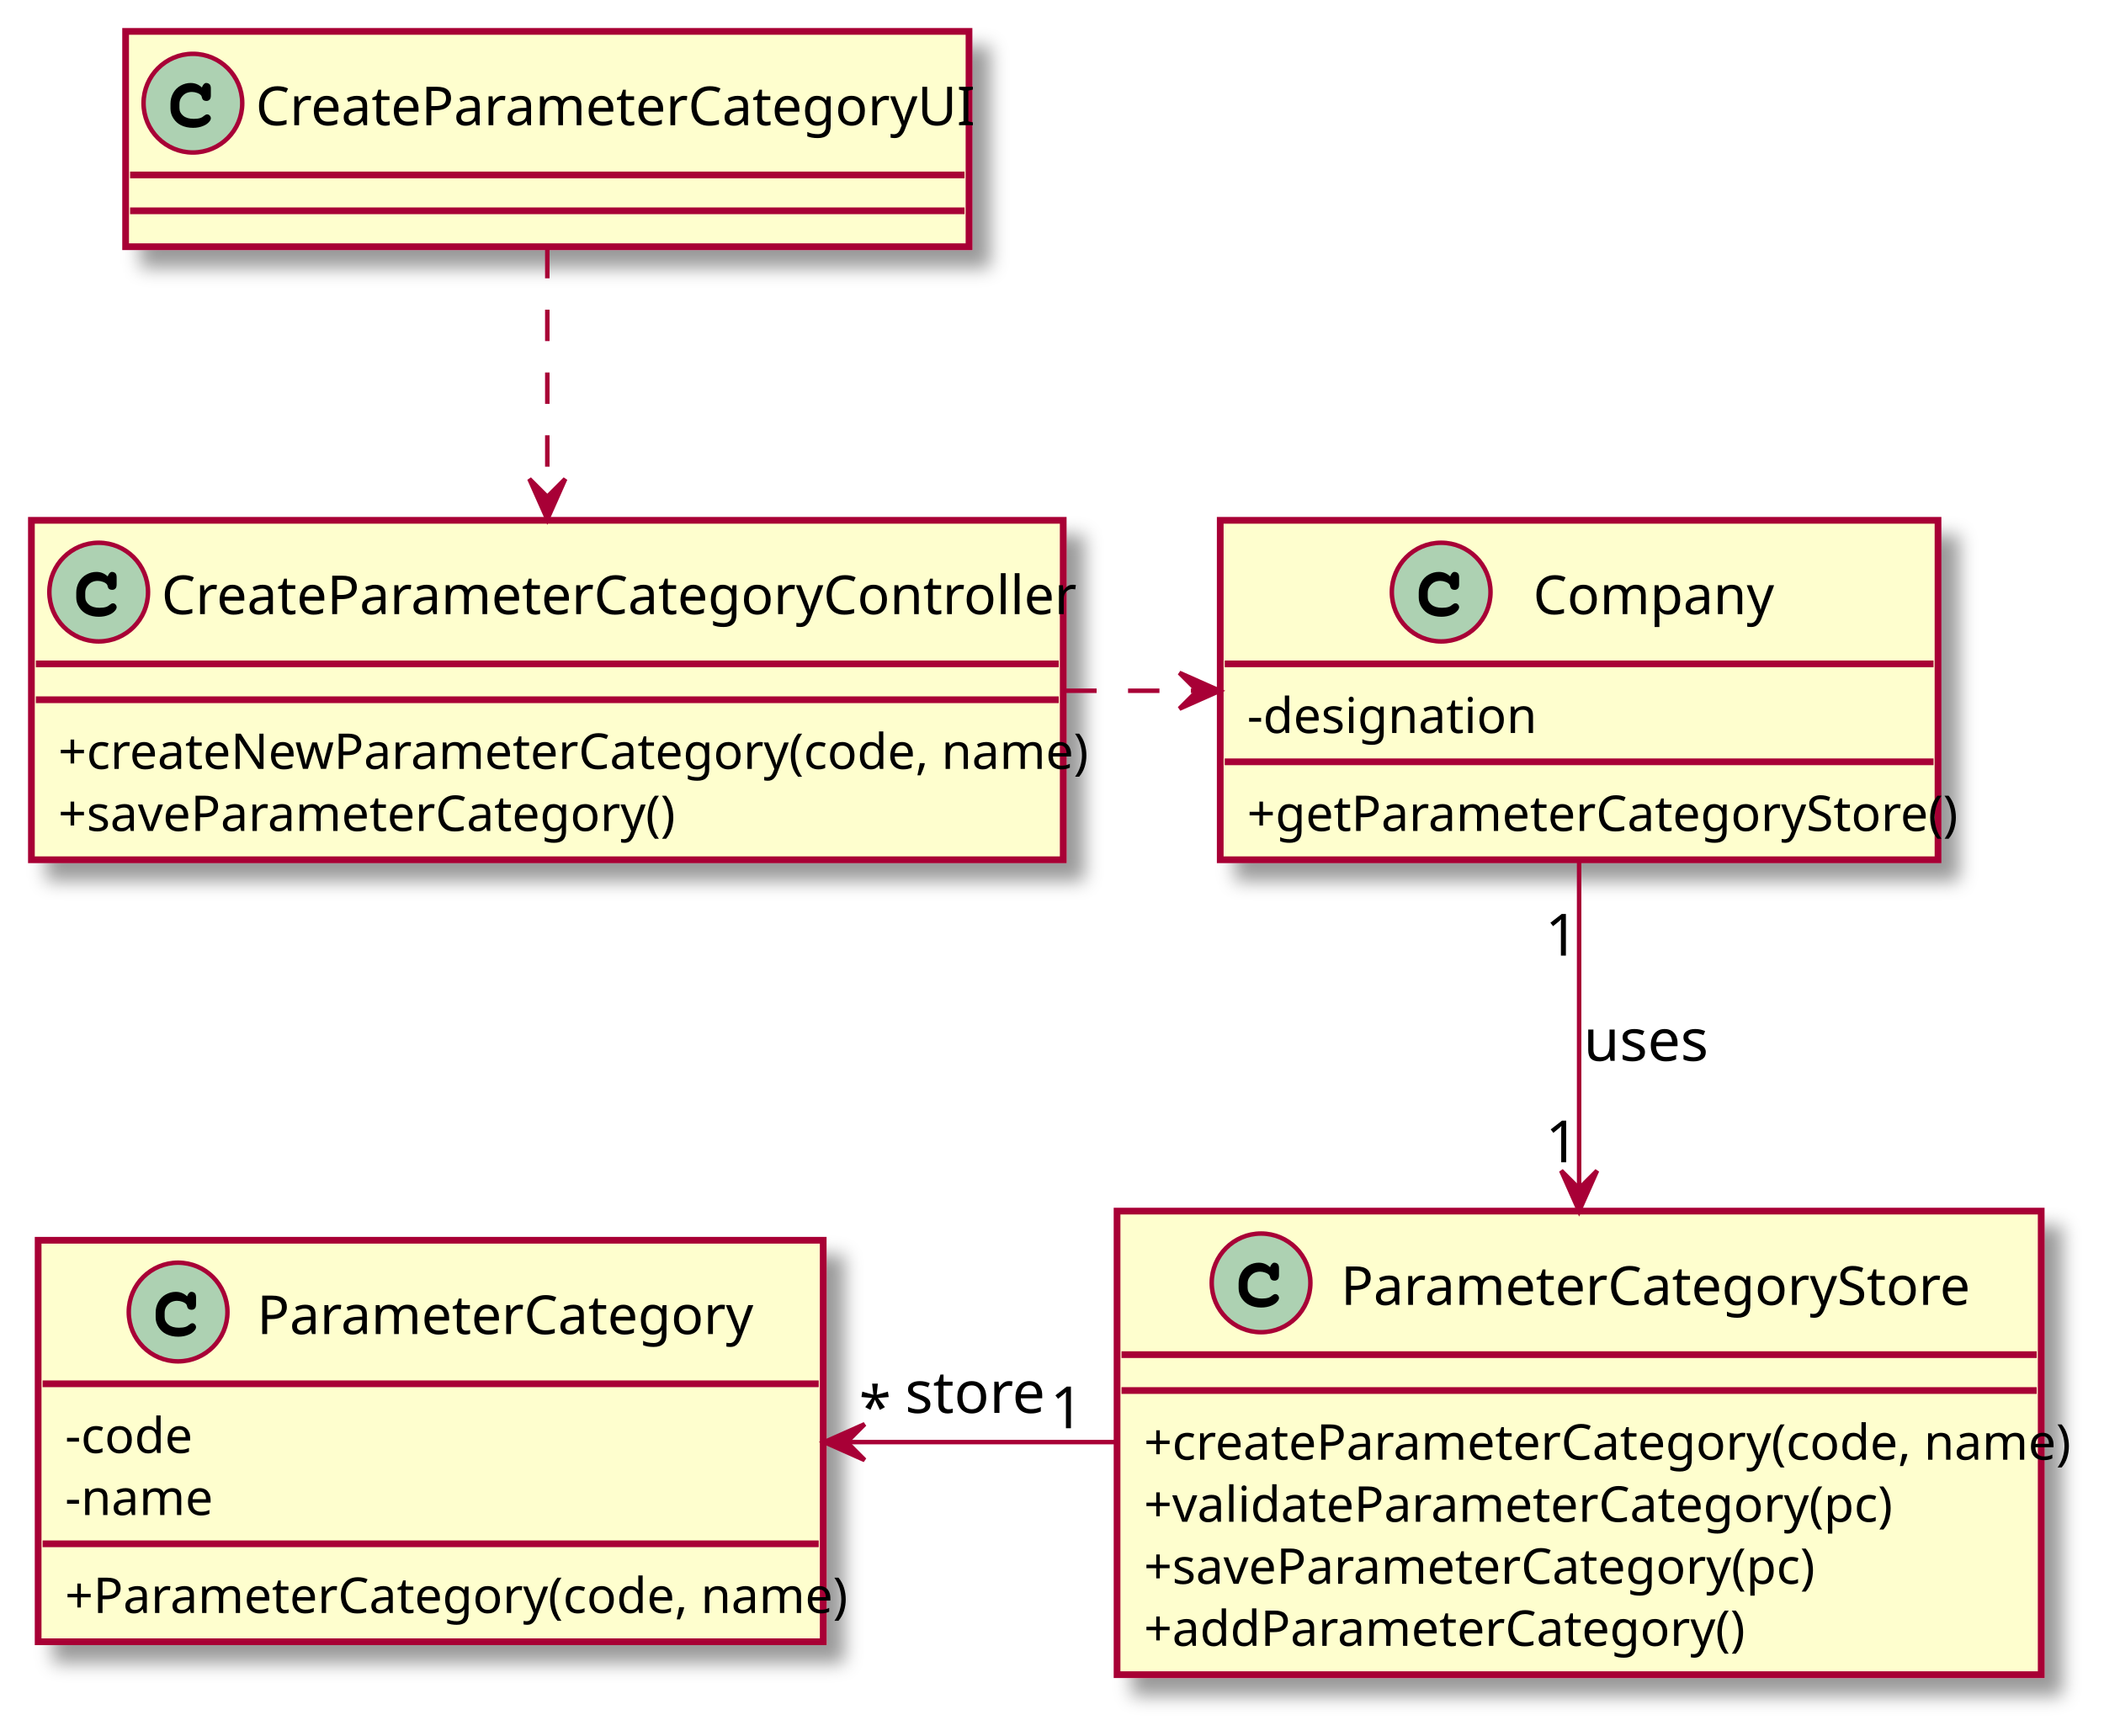
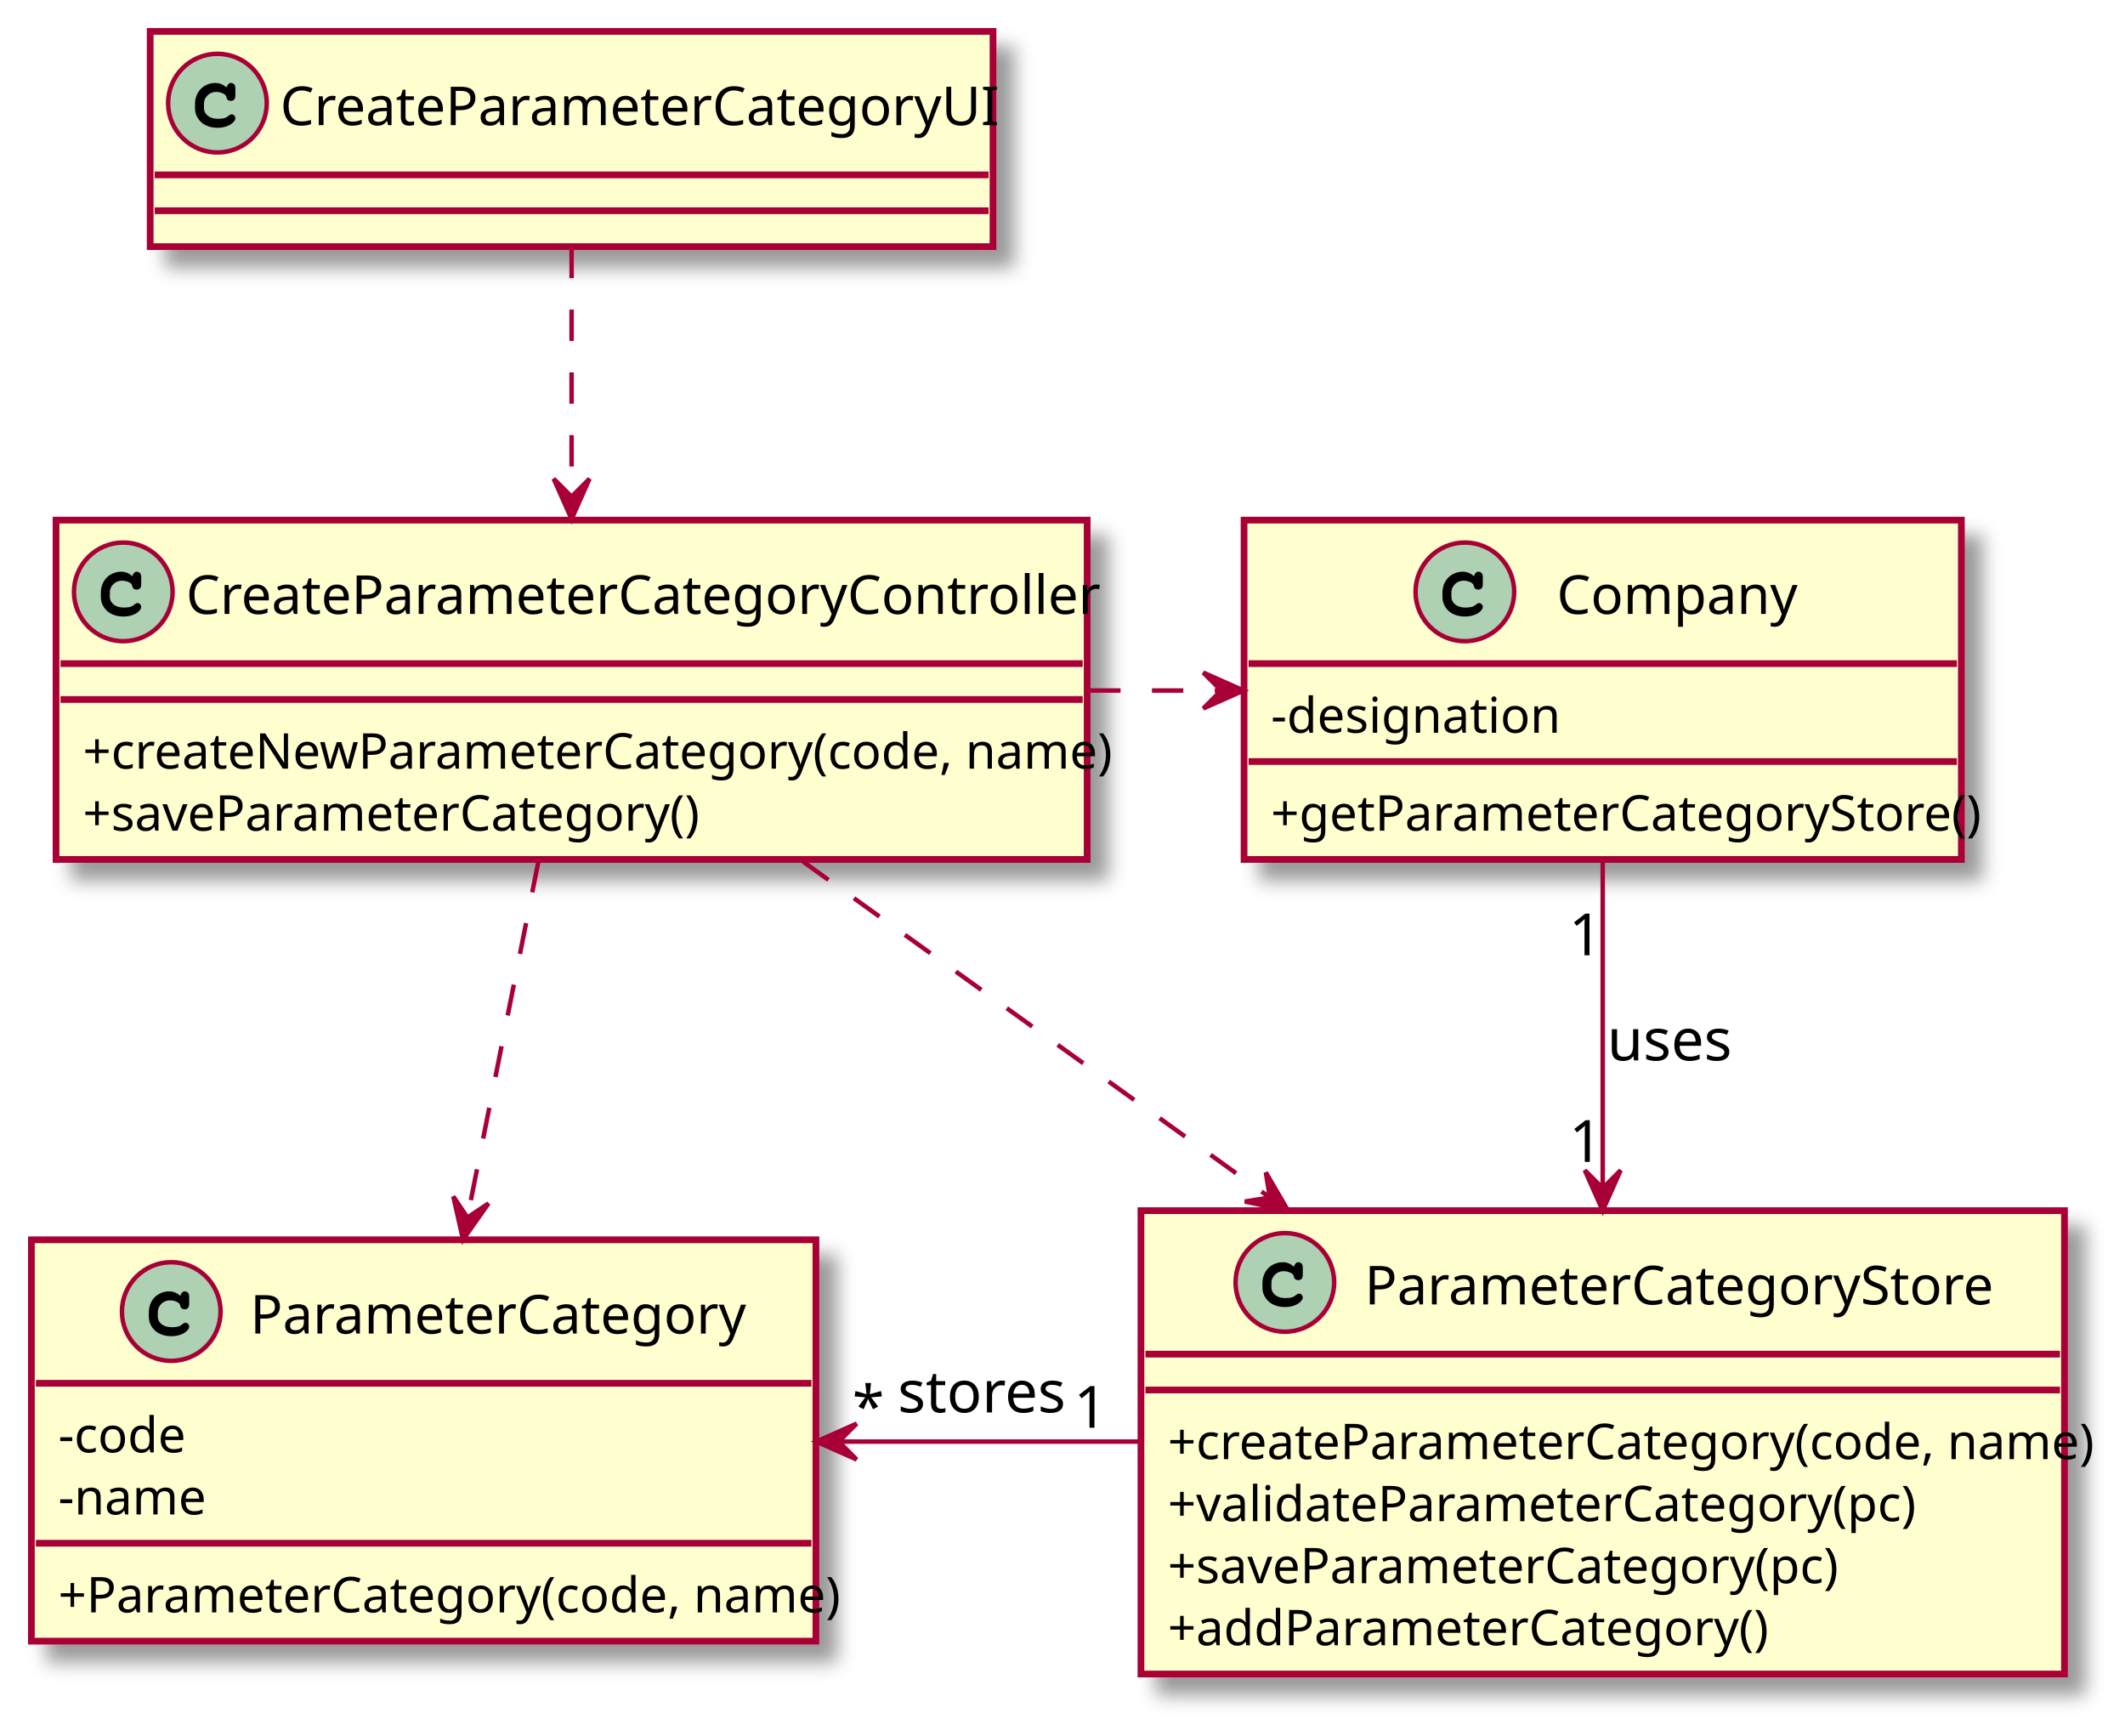
- <svg xmlns="http://www.w3.org/2000/svg" contentScriptType="application/ecmascript" contentStyleType="text/css" height="387px" preserveAspectRatio="none" style="width:469px;height:387px;" version="1.1" viewBox="0 0 469 387" width="469px" zoomAndPan="magnify">
+ <svg xmlns="http://www.w3.org/2000/svg" contentScriptType="application/ecmascript" contentStyleType="text/css" height="387px" preserveAspectRatio="none" style="width:474px;height:387px;" version="1.1" viewBox="0 0 474 387" width="474px" zoomAndPan="magnify">
  <defs>
-     <filter height="300%" id="f10djgluttzz6j" width="300%" x="-1" y="-1">
+     <filter height="300%" id="f163n5ycj22lxm" width="300%" x="-1" y="-1">
      <feGaussianBlur result="blurOut" stdDeviation="2.0" />
      <feColorMatrix in="blurOut" result="blurOut2" type="matrix" values="0 0 0 0 0 0 0 0 0 0 0 0 0 0 0 0 0 0 .4 0" />
      <feOffset dx="4.0" dy="4.0" in="blurOut2" result="blurOut3" />
      <feBlend in="SourceGraphic" in2="blurOut3" mode="normal" />
    </filter>
  </defs>
  <g>
-     <rect codeLine="3" fill="#FEFECE" filter="url(#f10djgluttzz6j)" height="48" id="CreateParameterCategoryUI" style="stroke:#A80036;stroke-width:1.5;" width="188" x="28" y="7" />
-     <ellipse cx="43" cy="23" fill="#ADD1B2" rx="11" ry="11" style="stroke:#A80036;stroke-width:1.0;" />
-     <path d="M45,19.5 Q45.203,19 45.438,18.75 Q45.672,18.5 45.938,18.5 Q46.406,18.5 46.703,18.781 Q47,19.062 47,19.719 L47,21.281 Q47,21.938 46.719,22.219 Q46.438,22.5 46,22.5 Q45.609,22.5 45.359,22.328 Q45.109,22.156 45,21.703 Q44.953,21.391 44.781,21.219 Q44.469,20.891 43.906,20.703 Q43.344,20.5 42.781,20.5 Q42.078,20.5 41.484,20.781 Q40.906,21.062 40.453,21.688 Q40,22.312 40,23.172 L40,24.094 Q40,25.125 40.844,25.812 Q41.688,26.5 43.188,26.5 Q44.078,26.5 44.703,26.297 Q45.062,26.188 45.469,25.828 Q45.734,25.625 45.875,25.562 Q46.016,25.5 46.188,25.5 Q46.516,25.5 46.75,25.766 Q47,26.016 47,26.375 Q47,26.719 46.656,27.125 Q46.156,27.719 45.359,28.047 Q44.312,28.5 43.031,28.5 Q41.531,28.5 40.328,27.906 Q39.359,27.438 38.672,26.422 Q38,25.406 38,24.203 L38,23.109 Q38,21.859 38.594,20.766 Q39.203,19.672 40.25,19.094 Q41.312,18.5 42.5,18.5 Q43.219,18.5 43.844,18.75 Q44.469,19 45,19.5 Z " fill="#000000" />
-     <text fill="#000000" font-family="sans-serif" font-size="12" lengthAdjust="spacing" textLength="156" x="57" y="27.91">CreateParameterCategoryUI</text>
-     <line style="stroke:#A80036;stroke-width:1.5;" x1="29" x2="215" y1="39" y2="39" />
-     <line style="stroke:#A80036;stroke-width:1.5;" x1="29" x2="215" y1="47" y2="47" />
-     <rect codeLine="6" fill="#FEFECE" filter="url(#f10djgluttzz6j)" height="75.672" id="CreateParameterCategoryController" style="stroke:#A80036;stroke-width:1.5;" width="230" x="7" y="116" />
-     <ellipse cx="22" cy="132" fill="#ADD1B2" rx="11" ry="11" style="stroke:#A80036;stroke-width:1.0;" />
-     <path d="M24,128.5 Q24.203,128 24.438,127.75 Q24.672,127.5 24.938,127.5 Q25.406,127.5 25.703,127.781 Q26,128.062 26,128.719 L26,130.281 Q26,130.938 25.719,131.219 Q25.438,131.5 25,131.5 Q24.609,131.5 24.359,131.328 Q24.109,131.156 24,130.703 Q23.953,130.391 23.781,130.219 Q23.469,129.891 22.906,129.703 Q22.344,129.5 21.781,129.5 Q21.078,129.5 20.484,129.781 Q19.906,130.062 19.453,130.688 Q19,131.312 19,132.172 L19,133.094 Q19,134.125 19.844,134.812 Q20.688,135.5 22.188,135.5 Q23.078,135.5 23.703,135.297 Q24.062,135.188 24.469,134.828 Q24.734,134.625 24.875,134.562 Q25.016,134.5 25.188,134.5 Q25.516,134.5 25.75,134.766 Q26,135.016 26,135.375 Q26,135.719 25.656,136.125 Q25.156,136.719 24.359,137.047 Q23.312,137.5 22.031,137.5 Q20.531,137.5 19.328,136.906 Q18.359,136.438 17.672,135.422 Q17,134.406 17,133.203 L17,132.109 Q17,130.859 17.594,129.766 Q18.203,128.672 19.25,128.094 Q20.312,127.5 21.5,127.5 Q22.219,127.5 22.844,127.75 Q23.469,128 24,128.5 Z " fill="#000000" />
-     <text fill="#000000" font-family="sans-serif" font-size="12" lengthAdjust="spacing" textLength="198" x="36" y="136.91">CreateParameterCategoryController</text>
-     <line style="stroke:#A80036;stroke-width:1.5;" x1="8" x2="236" y1="148" y2="148" />
-     <line style="stroke:#A80036;stroke-width:1.5;" x1="8" x2="236" y1="156" y2="156" />
-     <text fill="#000000" font-family="sans-serif" font-size="11" lengthAdjust="spacing" textLength="217" x="13" y="171.419">+createNewParameterCategory(code, name)</text>
-     <text fill="#000000" font-family="sans-serif" font-size="11" lengthAdjust="spacing" textLength="131" x="13" y="185.255">+saveParameterCategory()</text>
-     <rect codeLine="12" fill="#FEFECE" filter="url(#f10djgluttzz6j)" height="89.508" id="ParameterCategory" style="stroke:#A80036;stroke-width:1.5;" width="175" x="8.5" y="276.5" />
-     <ellipse cx="39.7" cy="292.5" fill="#ADD1B2" rx="11" ry="11" style="stroke:#A80036;stroke-width:1.0;" />
-     <path d="M41.7,289 Q41.903,288.5 42.138,288.25 Q42.372,288 42.638,288 Q43.106,288 43.403,288.281 Q43.7,288.562 43.7,289.219 L43.7,290.781 Q43.7,291.438 43.419,291.719 Q43.138,292 42.7,292 Q42.309,292 42.059,291.828 Q41.809,291.656 41.7,291.203 Q41.653,290.891 41.481,290.719 Q41.169,290.391 40.606,290.203 Q40.044,290 39.481,290 Q38.778,290 38.184,290.281 Q37.606,290.562 37.153,291.188 Q36.7,291.812 36.7,292.672 L36.7,293.594 Q36.7,294.625 37.544,295.312 Q38.388,296 39.888,296 Q40.778,296 41.403,295.797 Q41.763,295.688 42.169,295.328 Q42.434,295.125 42.575,295.062 Q42.716,295 42.888,295 Q43.216,295 43.45,295.266 Q43.7,295.516 43.7,295.875 Q43.7,296.219 43.356,296.625 Q42.856,297.219 42.059,297.547 Q41.013,298 39.731,298 Q38.231,298 37.028,297.406 Q36.059,296.938 35.372,295.922 Q34.7,294.906 34.7,293.703 L34.7,292.609 Q34.7,291.359 35.294,290.266 Q35.903,289.172 36.95,288.594 Q38.013,288 39.2,288 Q39.919,288 40.544,288.25 Q41.169,288.5 41.7,289 Z " fill="#000000" />
-     <text fill="#000000" font-family="sans-serif" font-size="12" lengthAdjust="spacing" textLength="107" x="57.3" y="297.41">ParameterCategory</text>
-     <line style="stroke:#A80036;stroke-width:1.5;" x1="9.5" x2="182.5" y1="308.5" y2="308.5" />
-     <text fill="#000000" font-family="sans-serif" font-size="11" lengthAdjust="spacing" textLength="28" x="14.5" y="323.919">-code</text>
-     <text fill="#000000" font-family="sans-serif" font-size="11" lengthAdjust="spacing" textLength="30" x="14.5" y="337.755">-name</text>
-     <line style="stroke:#A80036;stroke-width:1.5;" x1="9.5" x2="182.5" y1="344.172" y2="344.172" />
-     <text fill="#000000" font-family="sans-serif" font-size="11" lengthAdjust="spacing" textLength="163" x="14.5" y="359.591">+ParameterCategory(code, name)</text>
-     <rect codeLine="18" fill="#FEFECE" filter="url(#f10djgluttzz6j)" height="75.672" id="Company" style="stroke:#A80036;stroke-width:1.5;" width="160" x="272" y="116" />
-     <ellipse cx="321.25" cy="132" fill="#ADD1B2" rx="11" ry="11" style="stroke:#A80036;stroke-width:1.0;" />
-     <path d="M323.25,128.5 Q323.453,128 323.688,127.75 Q323.922,127.5 324.188,127.5 Q324.656,127.5 324.953,127.781 Q325.25,128.062 325.25,128.719 L325.25,130.281 Q325.25,130.938 324.969,131.219 Q324.688,131.5 324.25,131.5 Q323.859,131.5 323.609,131.328 Q323.359,131.156 323.25,130.703 Q323.203,130.391 323.031,130.219 Q322.719,129.891 322.156,129.703 Q321.594,129.5 321.031,129.5 Q320.328,129.5 319.734,129.781 Q319.156,130.062 318.703,130.688 Q318.25,131.312 318.25,132.172 L318.25,133.094 Q318.25,134.125 319.094,134.812 Q319.938,135.5 321.438,135.5 Q322.328,135.5 322.953,135.297 Q323.312,135.188 323.719,134.828 Q323.984,134.625 324.125,134.562 Q324.266,134.5 324.438,134.5 Q324.766,134.5 325,134.766 Q325.25,135.016 325.25,135.375 Q325.25,135.719 324.906,136.125 Q324.406,136.719 323.609,137.047 Q322.562,137.5 321.281,137.5 Q319.781,137.5 318.578,136.906 Q317.609,136.438 316.922,135.422 Q316.25,134.406 316.25,133.203 L316.25,132.109 Q316.25,130.859 316.844,129.766 Q317.453,128.672 318.5,128.094 Q319.562,127.5 320.75,127.5 Q321.469,127.5 322.094,127.75 Q322.719,128 323.25,128.5 Z " fill="#000000" />
-     <text fill="#000000" font-family="sans-serif" font-size="12" lengthAdjust="spacing" textLength="53" x="341.75" y="136.91">Company</text>
-     <line style="stroke:#A80036;stroke-width:1.5;" x1="273" x2="431" y1="148" y2="148" />
-     <text fill="#000000" font-family="sans-serif" font-size="11" lengthAdjust="spacing" textLength="59" x="278" y="163.419">-designation</text>
-     <line style="stroke:#A80036;stroke-width:1.5;" x1="273" x2="431" y1="169.836" y2="169.836" />
-     <text fill="#000000" font-family="sans-serif" font-size="11" lengthAdjust="spacing" textLength="148" x="278" y="185.255">+getParameterCategoryStore()</text>
-     <rect codeLine="23" fill="#FEFECE" filter="url(#f10djgluttzz6j)" height="103.344" id="ParameterCategoryStore" style="stroke:#A80036;stroke-width:1.5;" width="206" x="249" y="270" />
-     <ellipse cx="281.1" cy="286" fill="#ADD1B2" rx="11" ry="11" style="stroke:#A80036;stroke-width:1.0;" />
-     <path d="M283.1,282.5 Q283.303,282 283.538,281.75 Q283.772,281.5 284.038,281.5 Q284.506,281.5 284.803,281.781 Q285.1,282.062 285.1,282.719 L285.1,284.281 Q285.1,284.938 284.819,285.219 Q284.538,285.5 284.1,285.5 Q283.709,285.5 283.459,285.328 Q283.209,285.156 283.1,284.703 Q283.053,284.391 282.881,284.219 Q282.569,283.891 282.006,283.703 Q281.444,283.5 280.881,283.5 Q280.178,283.5 279.584,283.781 Q279.006,284.062 278.553,284.688 Q278.1,285.312 278.1,286.172 L278.1,287.094 Q278.1,288.125 278.944,288.812 Q279.788,289.5 281.288,289.5 Q282.178,289.5 282.803,289.297 Q283.163,289.188 283.569,288.828 Q283.834,288.625 283.975,288.562 Q284.116,288.5 284.288,288.5 Q284.616,288.5 284.85,288.766 Q285.1,289.016 285.1,289.375 Q285.1,289.719 284.756,290.125 Q284.256,290.719 283.459,291.047 Q282.413,291.5 281.131,291.5 Q279.631,291.5 278.428,290.906 Q277.459,290.438 276.772,289.422 Q276.1,288.406 276.1,287.203 L276.1,286.109 Q276.1,284.859 276.694,283.766 Q277.303,282.672 278.35,282.094 Q279.413,281.5 280.6,281.5 Q281.319,281.5 281.944,281.75 Q282.569,282 283.1,282.5 Z " fill="#000000" />
-     <text fill="#000000" font-family="sans-serif" font-size="12" lengthAdjust="spacing" textLength="136" x="298.9" y="290.91">ParameterCategoryStore</text>
-     <line style="stroke:#A80036;stroke-width:1.5;" x1="250" x2="454" y1="302" y2="302" />
-     <line style="stroke:#A80036;stroke-width:1.5;" x1="250" x2="454" y1="310" y2="310" />
-     <text fill="#000000" font-family="sans-serif" font-size="11" lengthAdjust="spacing" textLength="194" x="255" y="325.419">+createParameterCategory(code, name)</text>
-     <text fill="#000000" font-family="sans-serif" font-size="11" lengthAdjust="spacing" textLength="156" x="255" y="339.255">+validateParameterCategory(pc)</text>
-     <text fill="#000000" font-family="sans-serif" font-size="11" lengthAdjust="spacing" textLength="143" x="255" y="353.091">+saveParameterCategory(pc)</text>
-     <text fill="#000000" font-family="sans-serif" font-size="11" lengthAdjust="spacing" textLength="125" x="255" y="366.927">+addParameterCategory()</text>
-     <path codeLine="30" d="M122,55.04 C122,70.71 122,91.91 122,110.58 " fill="none" id="CreateParameterCategoryUI-to-CreateParameterCategoryController" style="stroke:#A80036;stroke-width:1.0;stroke-dasharray:7.0,7.0;" />
-     <polygon fill="#A80036" points="122,115.77,126,106.77,122,110.77,118,106.77,122,115.77" style="stroke:#A80036;stroke-width:1.0;" />
-     <path codeLine="31" d="M237.45,154 C247.23,154 257.01,154 266.79,154 " fill="none" id="CreateParameterCategoryController-to-Company" style="stroke:#A80036;stroke-width:1.0;stroke-dasharray:7.0,7.0;" />
-     <polygon fill="#A80036" points="271.9,154,262.9,150,266.9,154,262.9,158,271.9,154" style="stroke:#A80036;stroke-width:1.0;" />
-     <path codeLine="32" d="M352,192.14 C352,213.58 352,240.97 352,264.93 " fill="none" id="Company-to-ParameterCategoryStore" style="stroke:#A80036;stroke-width:1.0;" />
-     <polygon fill="#A80036" points="352,269.99,356,260.99,352,264.99,348,260.99,352,269.99" style="stroke:#A80036;stroke-width:1.0;" />
-     <text fill="#000000" font-family="sans-serif" font-size="13" lengthAdjust="spacing" textLength="28" x="353" y="236.495">uses</text>
-     <text fill="#000000" font-family="sans-serif" font-size="13" lengthAdjust="spacing" textLength="7" x="344.442" y="213.043">1</text>
-     <text fill="#000000" font-family="sans-serif" font-size="13" lengthAdjust="spacing" textLength="7" x="344.508" y="259.117">1</text>
-     <path codeLine="33" d="M189.19,321.5 C208.61,321.5 229.18,321.5 248.93,321.5 " fill="none" id="ParameterCategory-backto-ParameterCategoryStore" style="stroke:#A80036;stroke-width:1.0;" />
-     <polygon fill="#A80036" points="183.74,321.5,192.74,325.5,188.74,321.5,192.74,317.5,183.74,321.5" style="stroke:#A80036;stroke-width:1.0;" />
-     <text fill="#000000" font-family="sans-serif" font-size="13" lengthAdjust="spacing" textLength="29" x="201.75" y="314.995">store</text>
-     <text fill="#000000" font-family="sans-serif" font-size="13" lengthAdjust="spacing" textLength="5" x="191.495" y="318.344">*</text>
-     <text fill="#000000" font-family="sans-serif" font-size="13" lengthAdjust="spacing" textLength="7" x="234.104" y="318.408">1</text>
+     <rect codeLine="3" fill="#FEFECE" filter="url(#f163n5ycj22lxm)" height="48" id="CreateParameterCategoryUI" style="stroke:#A80036;stroke-width:1.5;" width="188" x="33.5" y="7" />
+     <ellipse cx="48.5" cy="23" fill="#ADD1B2" rx="11" ry="11" style="stroke:#A80036;stroke-width:1.0;" />
+     <path d="M50.5,19.5 Q50.703,19 50.938,18.75 Q51.172,18.5 51.438,18.5 Q51.906,18.5 52.203,18.781 Q52.5,19.062 52.5,19.719 L52.5,21.281 Q52.5,21.938 52.219,22.219 Q51.938,22.5 51.5,22.5 Q51.109,22.5 50.859,22.328 Q50.609,22.156 50.5,21.703 Q50.453,21.391 50.281,21.219 Q49.969,20.891 49.406,20.703 Q48.844,20.5 48.281,20.5 Q47.578,20.5 46.984,20.781 Q46.406,21.062 45.953,21.688 Q45.5,22.312 45.5,23.172 L45.5,24.094 Q45.5,25.125 46.344,25.812 Q47.188,26.5 48.688,26.5 Q49.578,26.5 50.203,26.297 Q50.562,26.188 50.969,25.828 Q51.234,25.625 51.375,25.562 Q51.516,25.5 51.688,25.5 Q52.016,25.5 52.25,25.766 Q52.5,26.016 52.5,26.375 Q52.5,26.719 52.156,27.125 Q51.656,27.719 50.859,28.047 Q49.812,28.5 48.531,28.5 Q47.031,28.5 45.828,27.906 Q44.859,27.438 44.172,26.422 Q43.5,25.406 43.5,24.203 L43.5,23.109 Q43.5,21.859 44.094,20.766 Q44.703,19.672 45.75,19.094 Q46.812,18.5 48,18.5 Q48.719,18.5 49.344,18.75 Q49.969,19 50.5,19.5 Z " fill="#000000" />
+     <text fill="#000000" font-family="sans-serif" font-size="12" lengthAdjust="spacing" textLength="156" x="62.5" y="27.91">CreateParameterCategoryUI</text>
+     <line style="stroke:#A80036;stroke-width:1.5;" x1="34.5" x2="220.5" y1="39" y2="39" />
+     <line style="stroke:#A80036;stroke-width:1.5;" x1="34.5" x2="220.5" y1="47" y2="47" />
+     <rect codeLine="6" fill="#FEFECE" filter="url(#f163n5ycj22lxm)" height="75.672" id="CreateParameterCategoryController" style="stroke:#A80036;stroke-width:1.5;" width="230" x="12.5" y="116" />
+     <ellipse cx="27.5" cy="132" fill="#ADD1B2" rx="11" ry="11" style="stroke:#A80036;stroke-width:1.0;" />
+     <path d="M29.5,128.5 Q29.703,128 29.938,127.75 Q30.172,127.5 30.438,127.5 Q30.906,127.5 31.203,127.781 Q31.5,128.062 31.5,128.719 L31.5,130.281 Q31.5,130.938 31.219,131.219 Q30.938,131.5 30.5,131.5 Q30.109,131.5 29.859,131.328 Q29.609,131.156 29.5,130.703 Q29.453,130.391 29.281,130.219 Q28.969,129.891 28.406,129.703 Q27.844,129.5 27.281,129.5 Q26.578,129.5 25.984,129.781 Q25.406,130.062 24.953,130.688 Q24.5,131.312 24.5,132.172 L24.5,133.094 Q24.5,134.125 25.344,134.812 Q26.188,135.5 27.688,135.5 Q28.578,135.5 29.203,135.297 Q29.562,135.188 29.969,134.828 Q30.234,134.625 30.375,134.562 Q30.516,134.5 30.688,134.5 Q31.016,134.5 31.25,134.766 Q31.5,135.016 31.5,135.375 Q31.5,135.719 31.156,136.125 Q30.656,136.719 29.859,137.047 Q28.812,137.5 27.531,137.5 Q26.031,137.5 24.828,136.906 Q23.859,136.438 23.172,135.422 Q22.5,134.406 22.5,133.203 L22.5,132.109 Q22.5,130.859 23.094,129.766 Q23.703,128.672 24.75,128.094 Q25.812,127.5 27,127.5 Q27.719,127.5 28.344,127.75 Q28.969,128 29.5,128.5 Z " fill="#000000" />
+     <text fill="#000000" font-family="sans-serif" font-size="12" lengthAdjust="spacing" textLength="198" x="41.5" y="136.91">CreateParameterCategoryController</text>
+     <line style="stroke:#A80036;stroke-width:1.5;" x1="13.5" x2="241.5" y1="148" y2="148" />
+     <line style="stroke:#A80036;stroke-width:1.5;" x1="13.5" x2="241.5" y1="156" y2="156" />
+     <text fill="#000000" font-family="sans-serif" font-size="11" lengthAdjust="spacing" textLength="217" x="18.5" y="171.419">+createNewParameterCategory(code, name)</text>
+     <text fill="#000000" font-family="sans-serif" font-size="11" lengthAdjust="spacing" textLength="131" x="18.5" y="185.255">+saveParameterCategory()</text>
+     <rect codeLine="12" fill="#FEFECE" filter="url(#f163n5ycj22lxm)" height="89.508" id="ParameterCategory" style="stroke:#A80036;stroke-width:1.5;" width="175" x="7" y="276.5" />
+     <ellipse cx="38.2" cy="292.5" fill="#ADD1B2" rx="11" ry="11" style="stroke:#A80036;stroke-width:1.0;" />
+     <path d="M40.2,289 Q40.403,288.5 40.638,288.25 Q40.872,288 41.138,288 Q41.606,288 41.903,288.281 Q42.2,288.562 42.2,289.219 L42.2,290.781 Q42.2,291.438 41.919,291.719 Q41.638,292 41.2,292 Q40.809,292 40.559,291.828 Q40.309,291.656 40.2,291.203 Q40.153,290.891 39.981,290.719 Q39.669,290.391 39.106,290.203 Q38.544,290 37.981,290 Q37.278,290 36.684,290.281 Q36.106,290.562 35.653,291.188 Q35.2,291.812 35.2,292.672 L35.2,293.594 Q35.2,294.625 36.044,295.312 Q36.888,296 38.388,296 Q39.278,296 39.903,295.797 Q40.263,295.688 40.669,295.328 Q40.934,295.125 41.075,295.062 Q41.216,295 41.388,295 Q41.716,295 41.95,295.266 Q42.2,295.516 42.2,295.875 Q42.2,296.219 41.856,296.625 Q41.356,297.219 40.559,297.547 Q39.513,298 38.231,298 Q36.731,298 35.528,297.406 Q34.559,296.938 33.872,295.922 Q33.2,294.906 33.2,293.703 L33.2,292.609 Q33.2,291.359 33.794,290.266 Q34.403,289.172 35.45,288.594 Q36.513,288 37.7,288 Q38.419,288 39.044,288.25 Q39.669,288.5 40.2,289 Z " fill="#000000" />
+     <text fill="#000000" font-family="sans-serif" font-size="12" lengthAdjust="spacing" textLength="107" x="55.8" y="297.41">ParameterCategory</text>
+     <line style="stroke:#A80036;stroke-width:1.5;" x1="8" x2="181" y1="308.5" y2="308.5" />
+     <text fill="#000000" font-family="sans-serif" font-size="11" lengthAdjust="spacing" textLength="28" x="13" y="323.919">-code</text>
+     <text fill="#000000" font-family="sans-serif" font-size="11" lengthAdjust="spacing" textLength="30" x="13" y="337.755">-name</text>
+     <line style="stroke:#A80036;stroke-width:1.5;" x1="8" x2="181" y1="344.172" y2="344.172" />
+     <text fill="#000000" font-family="sans-serif" font-size="11" lengthAdjust="spacing" textLength="163" x="13" y="359.591">+ParameterCategory(code, name)</text>
+     <rect codeLine="18" fill="#FEFECE" filter="url(#f163n5ycj22lxm)" height="75.672" id="Company" style="stroke:#A80036;stroke-width:1.5;" width="160" x="277.5" y="116" />
+     <ellipse cx="326.75" cy="132" fill="#ADD1B2" rx="11" ry="11" style="stroke:#A80036;stroke-width:1.0;" />
+     <path d="M328.75,128.5 Q328.953,128 329.188,127.75 Q329.422,127.5 329.688,127.5 Q330.156,127.5 330.453,127.781 Q330.75,128.062 330.75,128.719 L330.75,130.281 Q330.75,130.938 330.469,131.219 Q330.188,131.5 329.75,131.5 Q329.359,131.5 329.109,131.328 Q328.859,131.156 328.75,130.703 Q328.703,130.391 328.531,130.219 Q328.219,129.891 327.656,129.703 Q327.094,129.5 326.531,129.5 Q325.828,129.5 325.234,129.781 Q324.656,130.062 324.203,130.688 Q323.75,131.312 323.75,132.172 L323.75,133.094 Q323.75,134.125 324.594,134.812 Q325.438,135.5 326.938,135.5 Q327.828,135.5 328.453,135.297 Q328.812,135.188 329.219,134.828 Q329.484,134.625 329.625,134.562 Q329.766,134.5 329.938,134.5 Q330.266,134.5 330.5,134.766 Q330.75,135.016 330.75,135.375 Q330.75,135.719 330.406,136.125 Q329.906,136.719 329.109,137.047 Q328.062,137.5 326.781,137.5 Q325.281,137.5 324.078,136.906 Q323.109,136.438 322.422,135.422 Q321.75,134.406 321.75,133.203 L321.75,132.109 Q321.75,130.859 322.344,129.766 Q322.953,128.672 324,128.094 Q325.062,127.5 326.25,127.5 Q326.969,127.5 327.594,127.75 Q328.219,128 328.75,128.5 Z " fill="#000000" />
+     <text fill="#000000" font-family="sans-serif" font-size="12" lengthAdjust="spacing" textLength="53" x="347.25" y="136.91">Company</text>
+     <line style="stroke:#A80036;stroke-width:1.5;" x1="278.5" x2="436.5" y1="148" y2="148" />
+     <text fill="#000000" font-family="sans-serif" font-size="11" lengthAdjust="spacing" textLength="59" x="283.5" y="163.419">-designation</text>
+     <line style="stroke:#A80036;stroke-width:1.5;" x1="278.5" x2="436.5" y1="169.836" y2="169.836" />
+     <text fill="#000000" font-family="sans-serif" font-size="11" lengthAdjust="spacing" textLength="148" x="283.5" y="185.255">+getParameterCategoryStore()</text>
+     <rect codeLine="23" fill="#FEFECE" filter="url(#f163n5ycj22lxm)" height="103.344" id="ParameterCategoryStore" style="stroke:#A80036;stroke-width:1.5;" width="206" x="254.5" y="270" />
+     <ellipse cx="286.6" cy="286" fill="#ADD1B2" rx="11" ry="11" style="stroke:#A80036;stroke-width:1.0;" />
+     <path d="M288.6,282.5 Q288.803,282 289.038,281.75 Q289.272,281.5 289.538,281.5 Q290.006,281.5 290.303,281.781 Q290.6,282.062 290.6,282.719 L290.6,284.281 Q290.6,284.938 290.319,285.219 Q290.038,285.5 289.6,285.5 Q289.209,285.5 288.959,285.328 Q288.709,285.156 288.6,284.703 Q288.553,284.391 288.381,284.219 Q288.069,283.891 287.506,283.703 Q286.944,283.5 286.381,283.5 Q285.678,283.5 285.084,283.781 Q284.506,284.062 284.053,284.688 Q283.6,285.312 283.6,286.172 L283.6,287.094 Q283.6,288.125 284.444,288.812 Q285.288,289.5 286.788,289.5 Q287.678,289.5 288.303,289.297 Q288.663,289.188 289.069,288.828 Q289.334,288.625 289.475,288.562 Q289.616,288.5 289.788,288.5 Q290.116,288.5 290.35,288.766 Q290.6,289.016 290.6,289.375 Q290.6,289.719 290.256,290.125 Q289.756,290.719 288.959,291.047 Q287.913,291.5 286.631,291.5 Q285.131,291.5 283.928,290.906 Q282.959,290.438 282.272,289.422 Q281.6,288.406 281.6,287.203 L281.6,286.109 Q281.6,284.859 282.194,283.766 Q282.803,282.672 283.85,282.094 Q284.913,281.5 286.1,281.5 Q286.819,281.5 287.444,281.75 Q288.069,282 288.6,282.5 Z " fill="#000000" />
+     <text fill="#000000" font-family="sans-serif" font-size="12" lengthAdjust="spacing" textLength="136" x="304.4" y="290.91">ParameterCategoryStore</text>
+     <line style="stroke:#A80036;stroke-width:1.5;" x1="255.5" x2="459.5" y1="302" y2="302" />
+     <line style="stroke:#A80036;stroke-width:1.5;" x1="255.5" x2="459.5" y1="310" y2="310" />
+     <text fill="#000000" font-family="sans-serif" font-size="11" lengthAdjust="spacing" textLength="194" x="260.5" y="325.419">+createParameterCategory(code, name)</text>
+     <text fill="#000000" font-family="sans-serif" font-size="11" lengthAdjust="spacing" textLength="156" x="260.5" y="339.255">+validateParameterCategory(pc)</text>
+     <text fill="#000000" font-family="sans-serif" font-size="11" lengthAdjust="spacing" textLength="143" x="260.5" y="353.091">+saveParameterCategory(pc)</text>
+     <text fill="#000000" font-family="sans-serif" font-size="11" lengthAdjust="spacing" textLength="125" x="260.5" y="366.927">+addParameterCategory()</text>
+     <path codeLine="30" d="M127.5,55.04 C127.5,70.71 127.5,91.91 127.5,110.58 " fill="none" id="CreateParameterCategoryUI-to-CreateParameterCategoryController" style="stroke:#A80036;stroke-width:1.0;stroke-dasharray:7.0,7.0;" />
+     <polygon fill="#A80036" points="127.5,115.77,131.5,106.77,127.5,110.77,123.5,106.77,127.5,115.77" style="stroke:#A80036;stroke-width:1.0;" />
+     <path codeLine="31" d="M242.95,154 C252.73,154 262.51,154 272.29,154 " fill="none" id="CreateParameterCategoryController-to-Company" style="stroke:#A80036;stroke-width:1.0;stroke-dasharray:7.0,7.0;" />
+     <polygon fill="#A80036" points="277.4,154,268.4,150,272.4,154,268.4,158,277.4,154" style="stroke:#A80036;stroke-width:1.0;" />
+     <path codeLine="32" d="M357.5,192.14 C357.5,213.58 357.5,240.97 357.5,264.93 " fill="none" id="Company-to-ParameterCategoryStore" style="stroke:#A80036;stroke-width:1.0;" />
+     <polygon fill="#A80036" points="357.5,269.99,361.5,260.99,357.5,264.99,353.5,260.99,357.5,269.99" style="stroke:#A80036;stroke-width:1.0;" />
+     <text fill="#000000" font-family="sans-serif" font-size="13" lengthAdjust="spacing" textLength="28" x="358.5" y="236.495">uses</text>
+     <text fill="#000000" font-family="sans-serif" font-size="13" lengthAdjust="spacing" textLength="7" x="349.942" y="213.043">1</text>
+     <text fill="#000000" font-family="sans-serif" font-size="13" lengthAdjust="spacing" textLength="7" x="350.008" y="259.117">1</text>
+     <path codeLine="33" d="M187.26,321.5 C208.97,321.5 232.23,321.5 254.35,321.5 " fill="none" id="ParameterCategory-backto-ParameterCategoryStore" style="stroke:#A80036;stroke-width:1.0;" />
+     <polygon fill="#A80036" points="182.08,321.5,191.08,325.5,187.08,321.5,191.08,317.5,182.08,321.5" style="stroke:#A80036;stroke-width:1.0;" />
+     <text fill="#000000" font-family="sans-serif" font-size="13" lengthAdjust="spacing" textLength="36" x="200.25" y="314.995">stores</text>
+     <text fill="#000000" font-family="sans-serif" font-size="13" lengthAdjust="spacing" textLength="5" x="190.103" y="318.32">*</text>
+     <text fill="#000000" font-family="sans-serif" font-size="13" lengthAdjust="spacing" textLength="7" x="239.518" y="318.408">1</text>
+     <path codeLine="34" d="M120.09,192.14 C115.43,215.55 109.35,246.04 104.28,271.43 " fill="none" id="CreateParameterCategoryController-to-ParameterCategory" style="stroke:#A80036;stroke-width:1.0;stroke-dasharray:7.0,7.0;" />
+     <polygon fill="#A80036" points="103.29,276.44,108.964,268.39,104.262,271.536,101.117,266.834,103.29,276.44" style="stroke:#A80036;stroke-width:1.0;" />
+     <path codeLine="35" d="M179.12,192.14 C209.79,214.21 249.21,242.58 283.19,267.03 " fill="none" id="CreateParameterCategoryController-to-ParameterCategoryStore" style="stroke:#A80036;stroke-width:1.0;stroke-dasharray:7.0,7.0;" />
+     <polygon fill="#A80036" points="287.31,269.99,282.354,261.479,283.256,267.064,277.671,267.966,287.31,269.99" style="stroke:#A80036;stroke-width:1.0;" />
  </g>
</svg>
